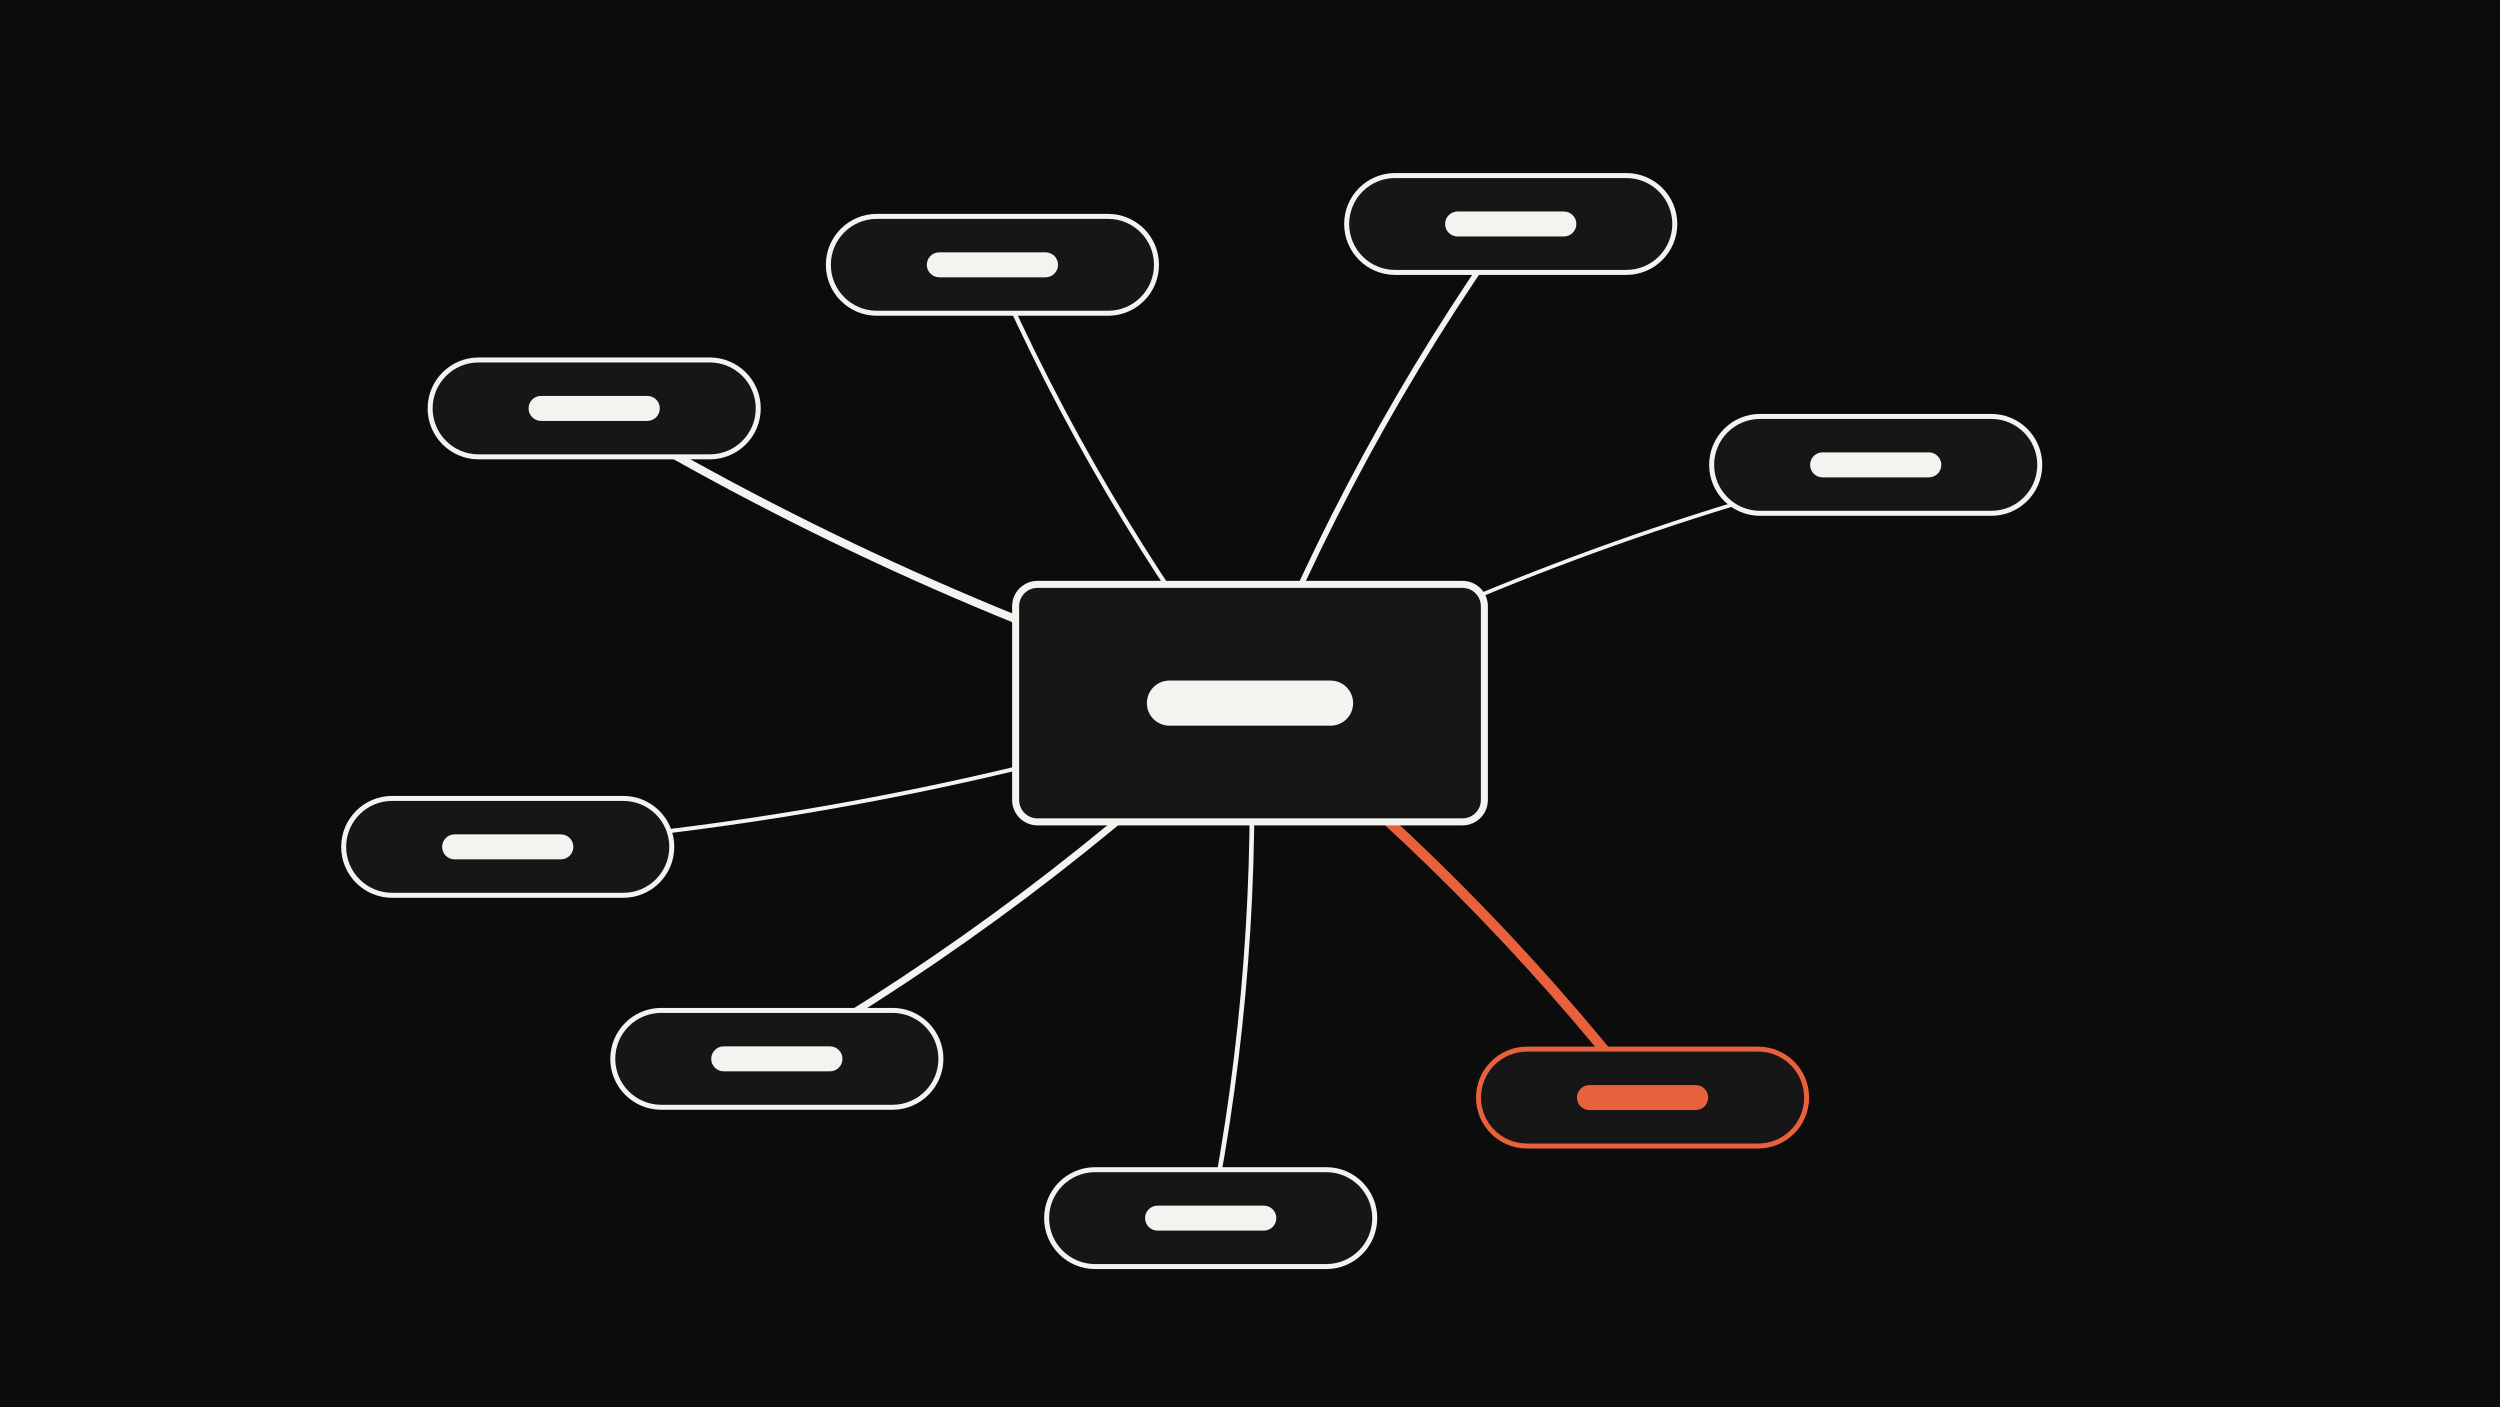
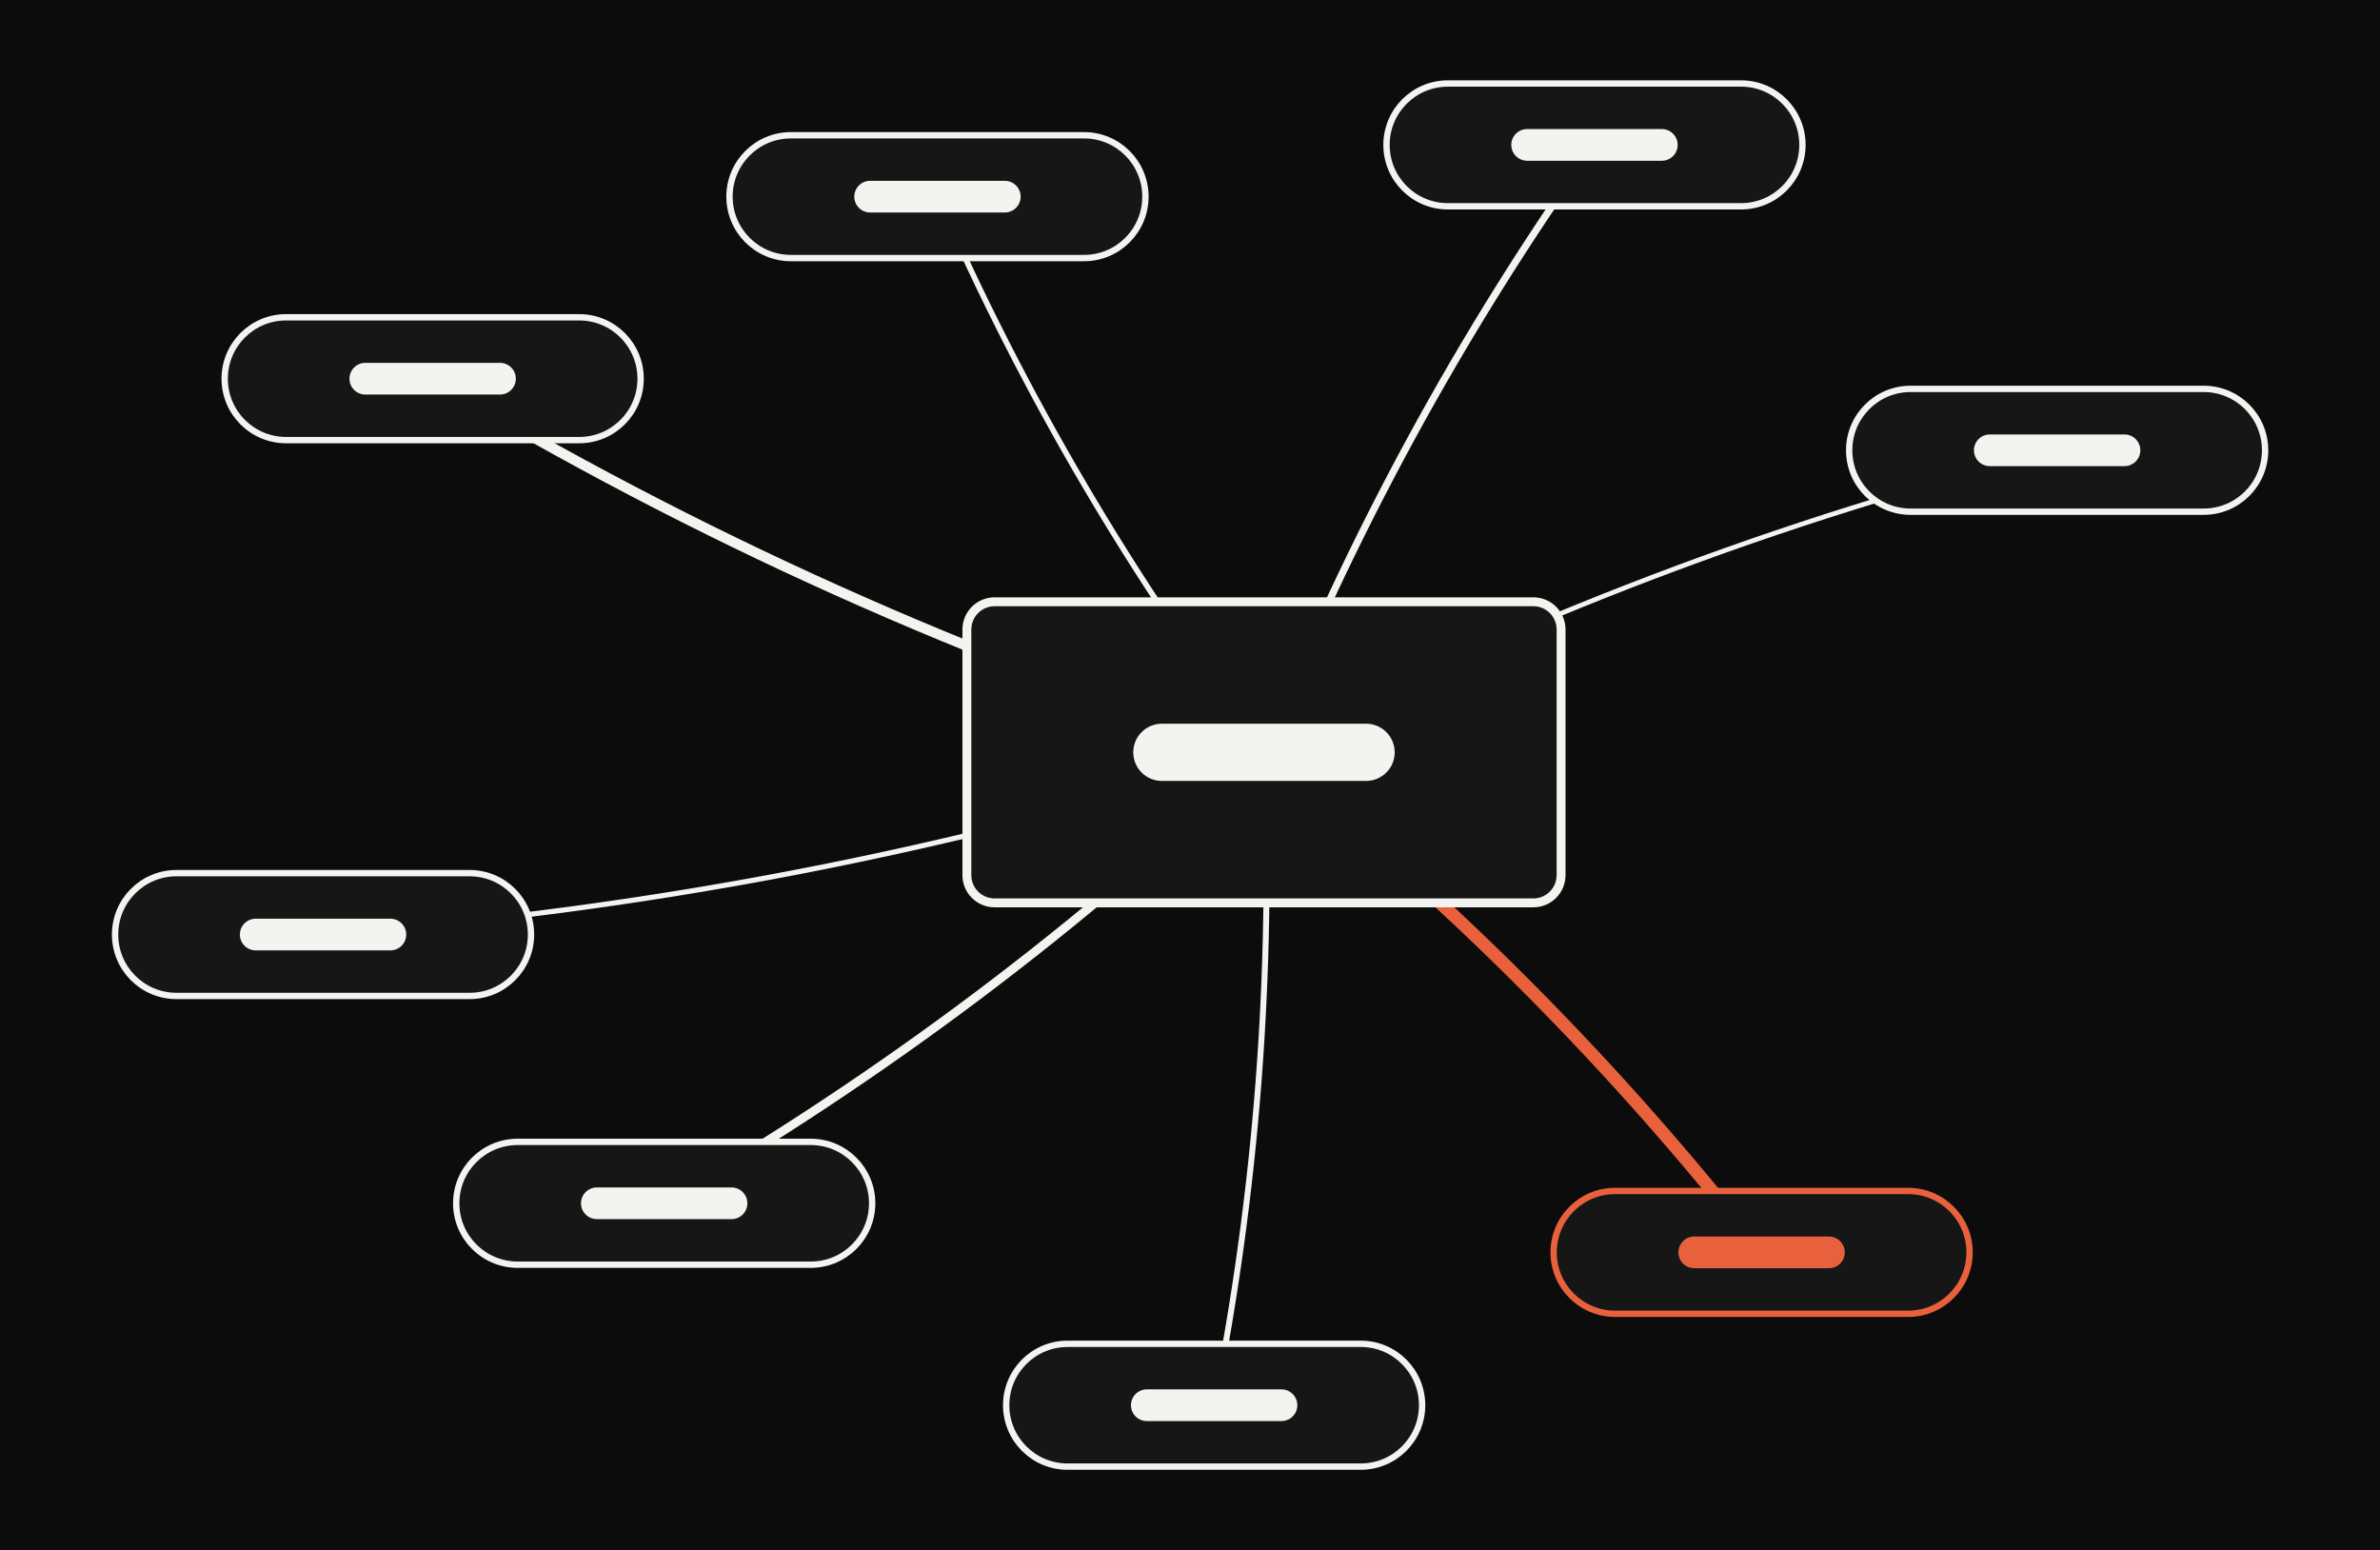
- <svg xmlns="http://www.w3.org/2000/svg" viewBox="0 0 1600 900" width="1600" height="900" role="img">
+ <svg xmlns="http://www.w3.org/2000/svg" viewBox="162.3 70.2 1200.7 782.4" width="1201" height="782" role="img">
  <rect x="-2.00" y="-2.00" width="1604.00" height="904.00" fill="#0C0C0C" />
  <path d="M1051.24 702.44 Q940.77 561.15 800.00 450.00" fill="none" stroke="#E8613C" stroke-width="6.5" stroke-linecap="round" stroke-linejoin="round" />
  <path d="M774.84 779.60 Q807.20 616.31 800.00 450.00" fill="none" stroke="#F3F3EF" stroke-width="3.0" stroke-linecap="round" stroke-linejoin="round" />
  <path d="M497.18 677.66 Q662.25 582.00 800.00 450.00" fill="none" stroke="#F3F3EF" stroke-width="4.4" stroke-linecap="round" stroke-linejoin="round" />
  <path d="M324.94 541.99 Q567.99 524.50 800.00 450.00" fill="none" stroke="#F3F3EF" stroke-width="2.6" stroke-linecap="round" stroke-linejoin="round" />
  <path d="M380.28 261.38 Q578.83 380.88 800.00 450.00" fill="none" stroke="#F3F3EF" stroke-width="5.2" stroke-linecap="round" stroke-linejoin="round" />
  <path d="M635.15 169.48 Q700.75 319.63 800.00 450.00" fill="none" stroke="#F3F3EF" stroke-width="2.8" stroke-linecap="round" stroke-linejoin="round" />
  <path d="M966.86 143.35 Q865.03 286.66 800.00 450.00" fill="none" stroke="#F3F3EF" stroke-width="3.6" stroke-linecap="round" stroke-linejoin="round" />
  <path d="M1200.45 297.52 Q991.08 349.73 800.00 450.00" fill="none" stroke="#F3F3EF" stroke-width="2.4" stroke-linecap="round" stroke-linejoin="round" />
  <rect x="946.24" y="671.44" width="210.00" height="62.00" rx="31.0" fill="#161616" stroke="#E8613C" stroke-width="3.2" />
  <rect x="1009.24" y="694.44" width="84.00" height="16.00" rx="8" fill="#E8613C" />
  <rect x="669.84" y="748.60" width="210.00" height="62.00" rx="31.0" fill="#161616" stroke="#F3F3EF" stroke-width="3.2" />
  <rect x="732.84" y="771.60" width="84.00" height="16.00" rx="8" fill="#F3F3EF" />
  <rect x="392.18" y="646.66" width="210.00" height="62.00" rx="31.0" fill="#161616" stroke="#F3F3EF" stroke-width="3.2" />
  <rect x="455.18" y="669.66" width="84.00" height="16.00" rx="8" fill="#F3F3EF" />
  <rect x="219.94" y="510.99" width="210.00" height="62.00" rx="31.0" fill="#161616" stroke="#F3F3EF" stroke-width="3.2" />
  <rect x="282.94" y="533.99" width="84.00" height="16.00" rx="8" fill="#F3F3EF" />
  <rect x="275.28" y="230.38" width="210.00" height="62.00" rx="31.0" fill="#161616" stroke="#F3F3EF" stroke-width="3.2" />
  <rect x="338.28" y="253.38" width="84.00" height="16.00" rx="8" fill="#F3F3EF" />
  <rect x="530.15" y="138.48" width="210.00" height="62.00" rx="31.0" fill="#161616" stroke="#F3F3EF" stroke-width="3.2" />
  <rect x="593.15" y="161.48" width="84.00" height="16.00" rx="8" fill="#F3F3EF" />
  <rect x="861.86" y="112.35" width="210.00" height="62.00" rx="31.0" fill="#161616" stroke="#F3F3EF" stroke-width="3.2" />
  <rect x="924.86" y="135.35" width="84.00" height="16.00" rx="8" fill="#F3F3EF" />
  <rect x="1095.45" y="266.52" width="210.00" height="62.00" rx="31.0" fill="#161616" stroke="#F3F3EF" stroke-width="3.2" />
  <rect x="1158.45" y="289.52" width="84.00" height="16.00" rx="8" fill="#F3F3EF" />
  <rect x="650.00" y="374.00" width="300.00" height="152.00" rx="14" fill="#161616" stroke="#F3F3EF" stroke-width="4.5" />
  <rect x="734.00" y="435.56" width="132.00" height="28.88" rx="14.44" fill="#F3F3EF" />
</svg>
